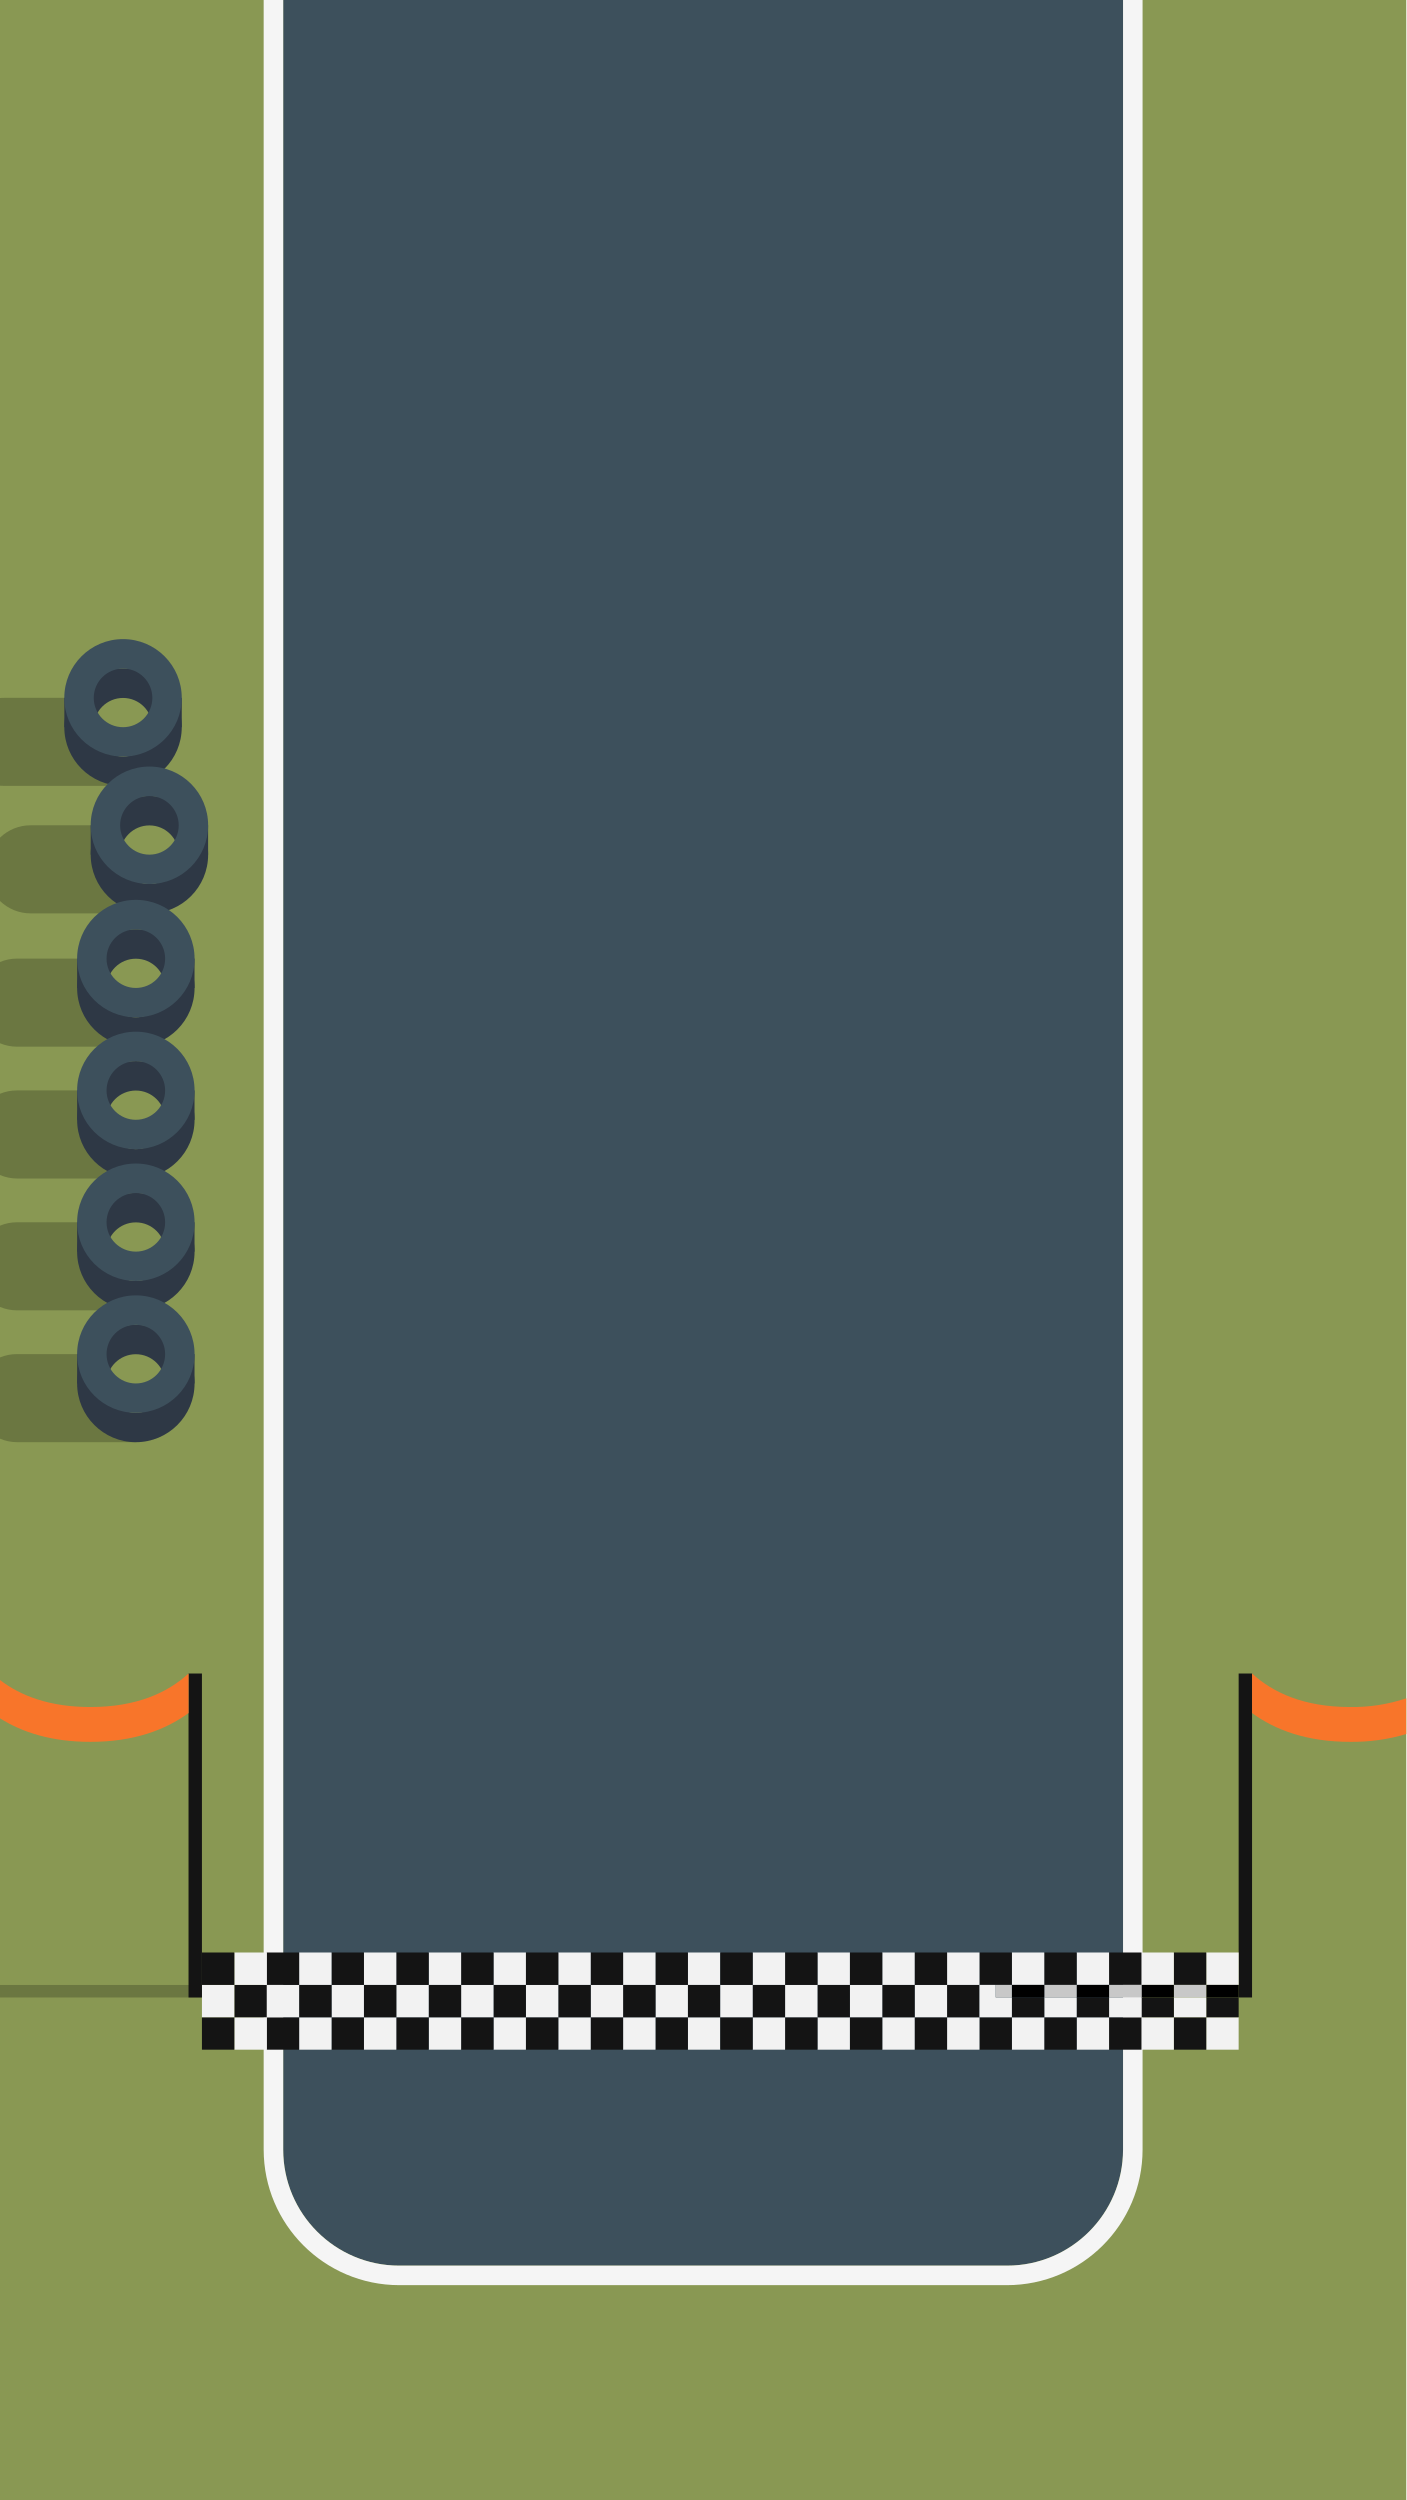
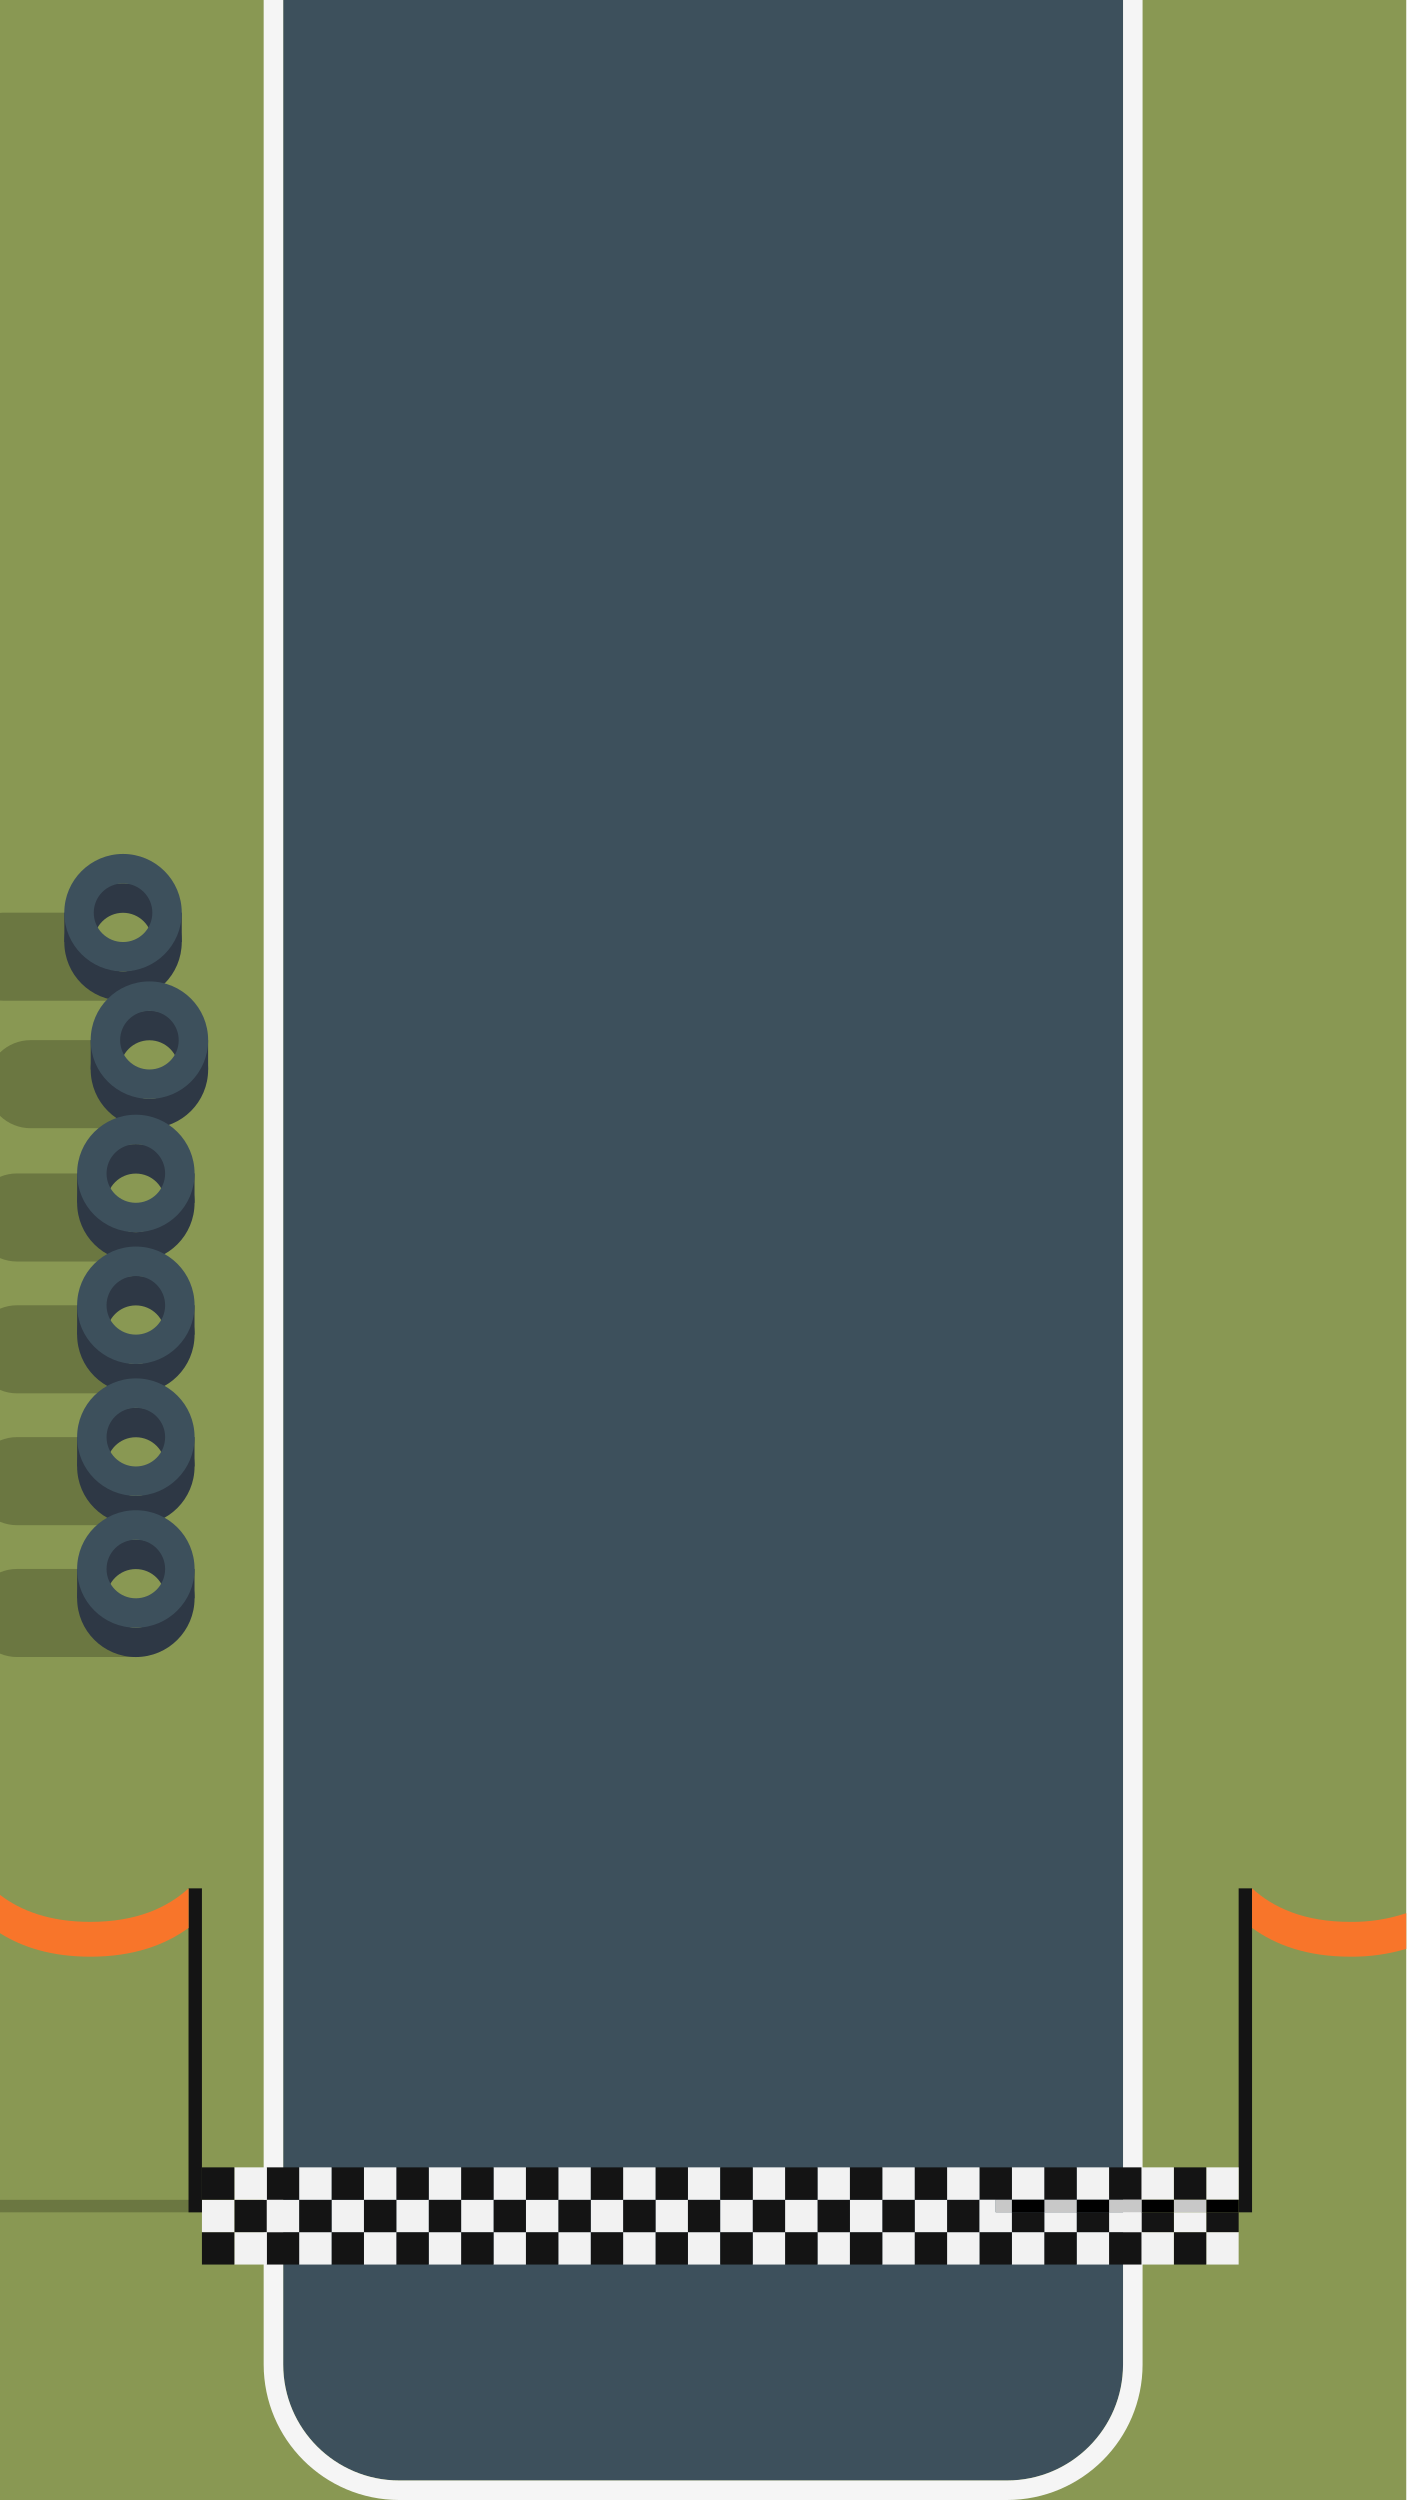
<svg xmlns="http://www.w3.org/2000/svg" viewBox="0 0 720 1280">
  <defs>
    <style>.cls-1{fill:#899853;}.cls-2{fill:#6b7741;}.cls-3{fill:#2e3845;}.cls-4{fill:#3d505c;}.cls-5{fill:#f5f5f5;}.cls-6{fill:#141414;}.cls-7{fill:#f2f2f2;}.cls-8{fill:#c8c8c8;}.cls-9{fill:#f8752a;}</style>
  </defs>
  <g id="décors">
    <rect class="cls-1" width="720" height="1280" />
-     <path class="cls-2" d="M2.17,402.38H63L41.33,357.29H2.17c-.73,0-1.46,0-2.17.1v44.89C.71,402.35,1.44,402.38,2.17,402.38Z" />
-     <path class="cls-2" d="M15.66,467.65H76.5l-21.68-45.1H15.66A22.46,22.46,0,0,0,0,428.88v32.43A22.46,22.46,0,0,0,15.66,467.65Z" />
-     <path class="cls-2" d="M8.71,535.9H69.55L47.87,490.8H8.71A22.53,22.53,0,0,0,0,492.54v41.61A22.53,22.53,0,0,0,8.71,535.9Z" />
-     <path class="cls-2" d="M8.71,603.4H69.55L47.87,558.3H8.71A22.53,22.53,0,0,0,0,560v41.61A22.53,22.53,0,0,0,8.71,603.4Z" />
-     <path class="cls-2" d="M8.71,670.9H69.55L47.87,625.8H8.71A22.53,22.53,0,0,0,0,627.54v41.61A22.53,22.53,0,0,0,8.71,670.9Z" />
-     <path class="cls-2" d="M8.71,738.4H69.55L47.87,693.3H8.71A22.53,22.53,0,0,0,0,695v41.61A22.53,22.53,0,0,0,8.71,738.4Z" />
+     <path class="cls-2" d="M2.17,512.39H63l-21.68-45.1H2.17c-.73,0-1.46,0-2.17.11v44.88C.71,512.35,1.44,512.39,2.17,512.39Z" />
+     <path class="cls-2" d="M15.66,577.65H76.5l-21.68-45.1H15.66A22.5,22.5,0,0,0,0,538.88v32.44A22.5,22.5,0,0,0,15.66,577.65Z" />
+     <path class="cls-2" d="M8.71,645.9H69.55L47.87,600.8H8.71A22.35,22.35,0,0,0,0,602.55v41.6A22.35,22.35,0,0,0,8.71,645.9Z" />
+     <path class="cls-2" d="M8.71,713.4H69.55L47.87,668.3H8.71A22.35,22.35,0,0,0,0,670.05v41.6A22.35,22.35,0,0,0,8.71,713.4Z" />
+     <path class="cls-2" d="M8.71,780.9H69.55L47.87,735.8H8.71A22.35,22.35,0,0,0,0,737.55v41.6A22.35,22.35,0,0,0,8.71,780.9Z" />
+     <path class="cls-2" d="M8.71,848.4H69.55L47.87,803.3H8.71A22.35,22.35,0,0,0,0,805.05v41.6A22.35,22.35,0,0,0,8.71,848.4Z" />
    <g id="pneu">
-       <path class="cls-3" d="M63,342.25a30.07,30.07,0,1,0,30.06,30.07A30.07,30.07,0,0,0,63,342.25Zm0,45.1a15,15,0,1,1,15-15A15,15,0,0,1,63,387.35Z" />
-       <rect class="cls-3" x="32.94" y="357.29" width="13.87" height="15.03" />
-       <rect class="cls-3" x="79.19" y="357.29" width="13.87" height="15.03" />
-       <path class="cls-4" d="M63,327.22a30.07,30.07,0,1,0,30.06,30.07A30.07,30.07,0,0,0,63,327.22Zm0,45.1a15,15,0,1,1,15-15A15,15,0,0,1,63,372.32Z" />
+       <path class="cls-3" d="M63,452.26a30.07,30.07,0,1,0,30.06,30.06A30.06,30.06,0,0,0,63,452.26Zm0,45.09a15,15,0,1,1,15-15A15,15,0,0,1,63,497.35Z" />
+       <rect class="cls-3" x="32.94" y="467.29" width="13.87" height="15.03" />
+       <rect class="cls-3" x="79.19" y="467.29" width="13.87" height="15.03" />
+       <path class="cls-4" d="M63,437.22a30.07,30.07,0,1,0,30.06,30.07A30.07,30.07,0,0,0,63,437.22Zm0,45.1a15,15,0,1,1,15-15A15,15,0,0,1,63,482.32Z" />
    </g>
    <g id="pneu-2" data-name="pneu">
-       <path class="cls-3" d="M76.5,407.52a30.07,30.07,0,1,0,30.07,30.06A30.06,30.06,0,0,0,76.5,407.52Zm0,45.09a15,15,0,1,1,15-15A15,15,0,0,1,76.5,452.61Z" />
-       <rect class="cls-3" x="46.44" y="422.55" width="13.87" height="15.03" />
-       <rect class="cls-3" x="92.68" y="422.55" width="13.87" height="15.03" />
-       <path class="cls-4" d="M76.5,392.48a30.07,30.07,0,1,0,30.07,30.07A30.06,30.06,0,0,0,76.5,392.48Zm0,45.1a15,15,0,1,1,15-15A15,15,0,0,1,76.5,437.58Z" />
+       <path class="cls-3" d="M76.5,517.52a30.07,30.07,0,1,0,30.07,30.06A30.06,30.06,0,0,0,76.5,517.52Zm0,45.1a15,15,0,1,1,15-15A15,15,0,0,1,76.5,562.62Z" />
+       <rect class="cls-3" x="46.44" y="532.55" width="13.87" height="15.03" />
+       <rect class="cls-3" x="92.68" y="532.55" width="13.87" height="15.03" />
+       <path class="cls-4" d="M76.5,502.49a30.07,30.07,0,1,0,30.07,30.06A30.06,30.06,0,0,0,76.5,502.49Zm0,45.09a15,15,0,1,1,15-15A15,15,0,0,1,76.5,547.58Z" />
    </g>
    <g id="pneu-3" data-name="pneu">
-       <path class="cls-3" d="M69.55,475.77a30.07,30.07,0,1,0,30.07,30.06A30.06,30.06,0,0,0,69.55,475.77Zm0,45.09a15,15,0,1,1,15-15A15,15,0,0,1,69.55,520.86Z" />
-       <rect class="cls-3" x="39.49" y="490.8" width="13.87" height="15.03" />
-       <rect class="cls-3" x="85.73" y="490.8" width="13.87" height="15.03" />
-       <path class="cls-4" d="M69.55,460.73A30.07,30.07,0,1,0,99.62,490.8,30.06,30.06,0,0,0,69.55,460.73Zm0,45.1a15,15,0,1,1,15-15A15,15,0,0,1,69.55,505.83Z" />
+       <path class="cls-3" d="M69.55,585.77a30.07,30.07,0,1,0,30.07,30.06A30.06,30.06,0,0,0,69.55,585.77Zm0,45.1a15,15,0,1,1,15-15A15,15,0,0,1,69.55,630.87Z" />
+       <rect class="cls-3" x="39.49" y="600.8" width="13.87" height="15.03" />
+       <rect class="cls-3" x="85.73" y="600.8" width="13.87" height="15.03" />
+       <path class="cls-4" d="M69.55,570.74A30.07,30.07,0,1,0,99.62,600.8,30.06,30.06,0,0,0,69.55,570.74Zm0,45.09a15,15,0,1,1,15-15A15,15,0,0,1,69.55,615.83Z" />
    </g>
    <g id="pneu-4" data-name="pneu">
-       <path class="cls-3" d="M69.55,543.27a30.07,30.07,0,1,0,30.07,30.06A30.06,30.06,0,0,0,69.55,543.27Zm0,45.09a15,15,0,1,1,15-15A15,15,0,0,1,69.55,588.36Z" />
-       <rect class="cls-3" x="39.49" y="558.3" width="13.87" height="15.03" />
-       <rect class="cls-3" x="85.73" y="558.3" width="13.87" height="15.03" />
-       <path class="cls-4" d="M69.55,528.23A30.07,30.07,0,1,0,99.62,558.3,30.06,30.06,0,0,0,69.55,528.23Zm0,45.1a15,15,0,1,1,15-15A15,15,0,0,1,69.55,573.33Z" />
+       <path class="cls-3" d="M69.55,653.27a30.07,30.07,0,1,0,30.07,30.06A30.06,30.06,0,0,0,69.55,653.27Zm0,45.1a15,15,0,1,1,15-15A15,15,0,0,1,69.55,698.37Z" />
+       <rect class="cls-3" x="39.49" y="668.3" width="13.87" height="15.03" />
+       <rect class="cls-3" x="85.73" y="668.3" width="13.87" height="15.03" />
+       <path class="cls-4" d="M69.55,638.24A30.07,30.07,0,1,0,99.62,668.3,30.06,30.06,0,0,0,69.55,638.24Zm0,45.09a15,15,0,1,1,15-15A15,15,0,0,1,69.55,683.33Z" />
    </g>
    <g id="pneu-5" data-name="pneu">
-       <path class="cls-3" d="M69.55,610.77a30.07,30.07,0,1,0,30.07,30.06A30.06,30.06,0,0,0,69.55,610.77Zm0,45.09a15,15,0,1,1,15-15A15,15,0,0,1,69.55,655.86Z" />
-       <rect class="cls-3" x="39.49" y="625.8" width="13.87" height="15.03" />
-       <rect class="cls-3" x="85.73" y="625.8" width="13.87" height="15.03" />
-       <path class="cls-4" d="M69.55,595.73A30.07,30.07,0,1,0,99.62,625.8,30.06,30.06,0,0,0,69.55,595.73Zm0,45.1a15,15,0,1,1,15-15A15,15,0,0,1,69.55,640.83Z" />
+       <path class="cls-3" d="M69.55,720.77a30.07,30.07,0,1,0,30.07,30.06A30.06,30.06,0,0,0,69.55,720.77Zm0,45.1a15,15,0,1,1,15-15A15,15,0,0,1,69.55,765.87Z" />
+       <rect class="cls-3" x="39.49" y="735.8" width="13.87" height="15.03" />
+       <rect class="cls-3" x="85.73" y="735.8" width="13.87" height="15.03" />
+       <path class="cls-4" d="M69.55,705.74A30.07,30.07,0,1,0,99.62,735.8,30.06,30.06,0,0,0,69.55,705.74Zm0,45.09a15,15,0,1,1,15-15A15,15,0,0,1,69.55,750.83Z" />
    </g>
    <g id="pneu-6" data-name="pneu">
-       <path class="cls-3" d="M69.55,678.27a30.07,30.07,0,1,0,30.07,30.06A30.06,30.06,0,0,0,69.55,678.27Zm0,45.09a15,15,0,1,1,15-15A15,15,0,0,1,69.55,723.36Z" />
-       <rect class="cls-3" x="39.49" y="693.3" width="13.87" height="15.03" />
-       <rect class="cls-3" x="85.73" y="693.3" width="13.87" height="15.03" />
-       <path class="cls-4" d="M69.55,663.23A30.07,30.07,0,1,0,99.62,693.3,30.06,30.06,0,0,0,69.55,663.23Zm0,45.1a15,15,0,1,1,15-15A15,15,0,0,1,69.55,708.33Z" />
+       <path class="cls-3" d="M69.55,788.27a30.07,30.07,0,1,0,30.07,30.06A30.06,30.06,0,0,0,69.55,788.27Zm0,45.1a15,15,0,1,1,15-15A15,15,0,0,1,69.55,833.37Z" />
+       <rect class="cls-3" x="39.49" y="803.3" width="13.87" height="15.03" />
+       <rect class="cls-3" x="85.73" y="803.3" width="13.87" height="15.03" />
+       <path class="cls-4" d="M69.55,773.24A30.07,30.07,0,1,0,99.62,803.3,30.06,30.06,0,0,0,69.55,773.24Zm0,45.09a15,15,0,1,1,15-15A15,15,0,0,1,69.55,818.33Z" />
    </g>
-     <path class="cls-4" d="M204.39,0H515.61A59.39,59.39,0,0,1,575,59.39V1160a0,0,0,0,1,0,0H145a0,0,0,0,1,0,0V59.39A59.39,59.39,0,0,1,204.39,0Z" transform="translate(720 1160) rotate(180)" />
-     <path class="cls-5" d="M575,0V1100.61A59.39,59.39,0,0,1,515.61,1160H204.39A59.39,59.39,0,0,1,145,1100.61V0H575M135,0V1100.61A69.47,69.47,0,0,0,204.39,1170H515.61A69.47,69.47,0,0,0,585,1100.61V0" />
-     <rect class="cls-2" y="1016.31" width="103.39" height="6.4" />
-     <rect class="cls-6" x="634.19" y="856.84" width="6.86" height="165.87" />
-     <rect class="cls-7" x="352.2" y="1032.86" width="16.59" height="16.59" transform="translate(720.99 2082.3) rotate(180)" />
-     <rect class="cls-6" x="335.62" y="1032.86" width="16.59" height="16.59" transform="translate(687.82 2082.3) rotate(180)" />
-     <rect class="cls-6" x="352.2" y="1016.27" width="16.59" height="16.59" transform="translate(720.99 2049.12) rotate(180)" />
-     <rect class="cls-7" x="335.62" y="1016.27" width="16.59" height="16.59" transform="translate(687.82 2049.12) rotate(180)" />
-     <rect class="cls-7" x="352.2" y="999.68" width="16.59" height="16.59" transform="translate(720.99 2015.95) rotate(180)" />
-     <rect class="cls-6" x="335.62" y="999.68" width="16.59" height="16.59" transform="translate(687.82 2015.95) rotate(180)" />
-     <rect class="cls-7" x="319.03" y="1032.86" width="16.59" height="16.59" transform="translate(654.64 2082.3) rotate(180)" />
-     <rect class="cls-6" x="302.44" y="1032.86" width="16.59" height="16.59" transform="translate(621.47 2082.3) rotate(180)" />
-     <rect class="cls-6" x="319.03" y="1016.27" width="16.59" height="16.59" transform="translate(654.64 2049.12) rotate(180)" />
-     <rect class="cls-7" x="302.44" y="1016.27" width="16.59" height="16.59" transform="translate(621.47 2049.12) rotate(180)" />
-     <rect class="cls-7" x="319.03" y="999.68" width="16.59" height="16.59" transform="translate(654.64 2015.95) rotate(180)" />
-     <rect class="cls-6" x="302.44" y="999.68" width="16.59" height="16.59" transform="translate(621.47 2015.95) rotate(180)" />
-     <rect class="cls-7" x="285.85" y="1032.86" width="16.59" height="16.59" transform="translate(588.29 2082.3) rotate(180)" />
-     <rect class="cls-6" x="269.27" y="1032.86" width="16.59" height="16.59" transform="translate(555.12 2082.3) rotate(180)" />
-     <rect class="cls-6" x="285.85" y="1016.27" width="16.59" height="16.59" transform="translate(588.29 2049.12) rotate(180)" />
-     <rect class="cls-7" x="269.27" y="1016.27" width="16.59" height="16.59" transform="translate(555.12 2049.12) rotate(180)" />
-     <rect class="cls-7" x="285.85" y="999.68" width="16.59" height="16.59" transform="translate(588.29 2015.95) rotate(180)" />
-     <rect class="cls-6" x="269.27" y="999.68" width="16.59" height="16.59" transform="translate(555.12 2015.95) rotate(180)" />
-     <rect class="cls-7" x="252.68" y="1032.86" width="16.59" height="16.59" transform="translate(521.94 2082.3) rotate(180)" />
-     <rect class="cls-6" x="236.09" y="1032.86" width="16.59" height="16.59" transform="translate(488.77 2082.3) rotate(180)" />
-     <rect class="cls-6" x="252.68" y="1016.27" width="16.59" height="16.59" transform="translate(521.94 2049.12) rotate(180)" />
-     <rect class="cls-7" x="236.09" y="1016.27" width="16.59" height="16.59" transform="translate(488.77 2049.12) rotate(180)" />
-     <rect class="cls-7" x="252.68" y="999.68" width="16.59" height="16.59" transform="translate(521.94 2015.95) rotate(180)" />
-     <rect class="cls-6" x="236.09" y="999.68" width="16.59" height="16.59" transform="translate(488.77 2015.95) rotate(180)" />
-     <rect class="cls-7" x="219.5" y="1032.86" width="16.59" height="16.59" transform="translate(455.59 2082.3) rotate(180)" />
-     <rect class="cls-6" x="202.92" y="1032.86" width="16.59" height="16.59" transform="translate(422.42 2082.3) rotate(180)" />
-     <rect class="cls-6" x="219.5" y="1016.27" width="16.59" height="16.59" transform="translate(455.59 2049.12) rotate(180)" />
-     <rect class="cls-7" x="202.92" y="1016.27" width="16.59" height="16.59" transform="translate(422.42 2049.12) rotate(180)" />
-     <rect class="cls-7" x="219.5" y="999.68" width="16.59" height="16.59" transform="translate(455.59 2015.95) rotate(180)" />
-     <rect class="cls-6" x="202.92" y="999.68" width="16.59" height="16.59" transform="translate(422.42 2015.95) rotate(180)" />
-     <rect class="cls-7" x="186.33" y="1032.86" width="16.59" height="16.59" transform="translate(389.24 2082.3) rotate(180)" />
-     <rect class="cls-6" x="169.74" y="1032.86" width="16.59" height="16.59" transform="translate(356.07 2082.3) rotate(180)" />
-     <rect class="cls-6" x="186.33" y="1016.27" width="16.59" height="16.59" transform="translate(389.24 2049.12) rotate(180)" />
-     <rect class="cls-7" x="169.74" y="1016.27" width="16.59" height="16.59" transform="translate(356.07 2049.12) rotate(180)" />
-     <rect class="cls-7" x="186.33" y="999.68" width="16.59" height="16.59" transform="translate(389.24 2015.95) rotate(180)" />
-     <rect class="cls-6" x="169.74" y="999.68" width="16.59" height="16.59" transform="translate(356.07 2015.95) rotate(180)" />
-     <rect class="cls-7" x="153.15" y="1032.86" width="16.59" height="16.59" transform="translate(322.9 2082.3) rotate(180)" />
-     <rect class="cls-6" x="136.57" y="1032.86" width="16.59" height="16.59" transform="translate(289.72 2082.3) rotate(180)" />
-     <rect class="cls-6" x="153.15" y="1016.27" width="16.59" height="16.59" transform="translate(322.9 2049.12) rotate(180)" />
-     <rect class="cls-7" x="136.57" y="1016.27" width="16.59" height="16.59" transform="translate(289.72 2049.12) rotate(180)" />
-     <rect class="cls-7" x="153.15" y="999.68" width="16.59" height="16.59" transform="translate(322.9 2015.95) rotate(180)" />
-     <rect class="cls-6" x="136.57" y="999.68" width="16.59" height="16.59" transform="translate(289.72 2015.95) rotate(180)" />
-     <rect class="cls-7" x="119.98" y="1032.86" width="16.59" height="16.59" transform="translate(256.55 2082.3) rotate(180)" />
-     <rect class="cls-6" x="103.39" y="1032.86" width="16.59" height="16.59" transform="translate(223.37 2082.3) rotate(180)" />
-     <rect class="cls-6" x="119.98" y="1016.27" width="16.59" height="16.59" transform="translate(256.55 2049.12) rotate(180)" />
-     <rect class="cls-7" x="103.39" y="1016.27" width="16.59" height="16.59" transform="translate(223.37 2049.12) rotate(180)" />
-     <rect class="cls-7" x="119.98" y="999.68" width="16.59" height="16.59" transform="translate(256.55 2015.95) rotate(180)" />
-     <rect class="cls-6" x="103.39" y="999.68" width="16.59" height="16.59" transform="translate(223.37 2015.95) rotate(180)" />
-     <rect class="cls-7" x="617.6" y="1032.86" width="16.59" height="16.59" transform="translate(1251.79 2082.3) rotate(180)" />
-     <rect class="cls-6" x="601.02" y="1032.86" width="16.59" height="16.59" transform="translate(1218.62 2082.3) rotate(180)" />
-     <rect class="cls-7" x="617.6" y="999.68" width="16.59" height="16.59" transform="translate(1251.79 2015.95) rotate(180)" />
-     <rect class="cls-6" x="601.02" y="999.68" width="16.59" height="16.59" transform="translate(1218.62 2015.95) rotate(180)" />
-     <rect class="cls-7" x="584.43" y="1032.86" width="16.59" height="16.59" transform="translate(1185.44 2082.3) rotate(180)" />
-     <rect class="cls-6" x="567.84" y="1032.86" width="16.59" height="16.59" transform="translate(1152.27 2082.3) rotate(180)" />
-     <rect class="cls-7" x="584.43" y="999.68" width="16.59" height="16.59" transform="translate(1185.44 2015.95) rotate(180)" />
-     <rect class="cls-6" x="567.84" y="999.68" width="16.59" height="16.59" transform="translate(1152.27 2015.95) rotate(180)" />
-     <rect class="cls-7" x="551.25" y="1032.86" width="16.59" height="16.59" transform="translate(1119.09 2082.3) rotate(180)" />
-     <rect class="cls-6" x="534.67" y="1032.86" width="16.59" height="16.59" transform="translate(1085.92 2082.3) rotate(180)" />
-     <rect class="cls-7" x="551.25" y="999.68" width="16.59" height="16.59" transform="translate(1119.09 2015.95) rotate(180)" />
-     <rect class="cls-6" x="534.67" y="999.68" width="16.59" height="16.59" transform="translate(1085.92 2015.95) rotate(180)" />
-     <rect class="cls-7" x="518.08" y="1032.86" width="16.59" height="16.59" transform="translate(1052.74 2082.3) rotate(180)" />
-     <rect class="cls-6" x="501.49" y="1032.86" width="16.59" height="16.59" transform="translate(1019.57 2082.3) rotate(180)" />
-     <rect class="cls-7" x="518.08" y="999.68" width="16.59" height="16.59" transform="translate(1052.74 2015.95) rotate(180)" />
-     <rect class="cls-6" x="501.49" y="999.68" width="16.59" height="16.59" transform="translate(1019.57 2015.95) rotate(180)" />
-     <rect class="cls-7" x="484.9" y="1032.86" width="16.59" height="16.59" transform="translate(986.39 2082.3) rotate(180)" />
-     <rect class="cls-6" x="468.32" y="1032.86" width="16.59" height="16.59" transform="translate(953.22 2082.3) rotate(180)" />
-     <rect class="cls-6" x="484.9" y="1016.27" width="16.59" height="16.59" transform="translate(986.39 2049.12) rotate(180)" />
-     <rect class="cls-7" x="468.32" y="1016.27" width="16.59" height="16.59" transform="translate(953.22 2049.12) rotate(180)" />
-     <rect class="cls-7" x="484.9" y="999.68" width="16.59" height="16.59" transform="translate(986.39 2015.95) rotate(180)" />
-     <rect class="cls-6" x="468.32" y="999.68" width="16.59" height="16.59" transform="translate(953.22 2015.95) rotate(180)" />
-     <rect class="cls-7" x="451.73" y="1032.86" width="16.59" height="16.59" transform="translate(920.04 2082.3) rotate(180)" />
-     <rect class="cls-6" x="435.14" y="1032.86" width="16.59" height="16.59" transform="translate(886.87 2082.3) rotate(180)" />
-     <rect class="cls-6" x="451.73" y="1016.27" width="16.59" height="16.59" transform="translate(920.04 2049.12) rotate(180)" />
-     <rect class="cls-7" x="435.14" y="1016.27" width="16.59" height="16.59" transform="translate(886.87 2049.12) rotate(180)" />
-     <rect class="cls-7" x="451.73" y="999.68" width="16.59" height="16.59" transform="translate(920.04 2015.95) rotate(180)" />
-     <rect class="cls-6" x="435.14" y="999.68" width="16.59" height="16.59" transform="translate(886.87 2015.95) rotate(180)" />
-     <rect class="cls-7" x="418.55" y="1032.86" width="16.59" height="16.59" transform="translate(853.69 2082.3) rotate(180)" />
-     <rect class="cls-6" x="401.97" y="1032.86" width="16.59" height="16.59" transform="translate(820.52 2082.3) rotate(180)" />
-     <rect class="cls-6" x="418.55" y="1016.27" width="16.59" height="16.59" transform="translate(853.69 2049.12) rotate(180)" />
-     <rect class="cls-7" x="401.97" y="1016.27" width="16.59" height="16.59" transform="translate(820.52 2049.12) rotate(180)" />
-     <rect class="cls-7" x="418.55" y="999.68" width="16.59" height="16.59" transform="translate(853.69 2015.95) rotate(180)" />
-     <rect class="cls-6" x="401.97" y="999.68" width="16.59" height="16.59" transform="translate(820.52 2015.95) rotate(180)" />
-     <rect class="cls-7" x="385.38" y="1032.86" width="16.59" height="16.59" transform="translate(787.34 2082.3) rotate(180)" />
-     <rect class="cls-6" x="368.79" y="1032.86" width="16.59" height="16.59" transform="translate(754.17 2082.3) rotate(180)" />
-     <rect class="cls-6" x="385.38" y="1016.27" width="16.59" height="16.59" transform="translate(787.34 2049.12) rotate(180)" />
-     <rect class="cls-7" x="368.79" y="1016.27" width="16.59" height="16.59" transform="translate(754.17 2049.12) rotate(180)" />
-     <rect class="cls-7" x="385.38" y="999.68" width="16.59" height="16.59" transform="translate(787.34 2015.95) rotate(180)" />
-     <rect class="cls-6" x="368.79" y="999.68" width="16.59" height="16.59" transform="translate(754.17 2015.95) rotate(180)" />
-     <rect class="cls-6" x="96.53" y="856.84" width="6.86" height="165.87" />
-     <rect class="cls-6" x="617.6" y="1022.67" width="16.59" height="10.18" />
-     <rect class="cls-7" x="601.02" y="1022.67" width="16.59" height="10.18" />
-     <rect class="cls-6" x="584.43" y="1022.67" width="16.59" height="10.18" />
-     <rect class="cls-7" x="567.84" y="1022.67" width="16.59" height="10.18" />
-     <rect class="cls-6" x="551.25" y="1022.67" width="16.59" height="10.18" />
-     <rect class="cls-7" x="534.67" y="1022.67" width="16.59" height="10.18" />
-     <rect class="cls-6" x="518.08" y="1022.67" width="16.59" height="10.18" />
-     <polygon class="cls-7" points="509.78 1022.67 509.78 1016.27 501.49 1016.27 501.49 1032.86 518.08 1032.86 518.08 1022.67 509.78 1022.67" />
-     <rect x="617.6" y="1016.27" width="16.59" height="6.4" />
-     <rect class="cls-8" x="601.02" y="1016.27" width="16.59" height="6.4" />
-     <rect x="584.43" y="1016.27" width="16.59" height="6.4" />
-     <rect class="cls-8" x="567.84" y="1016.27" width="16.59" height="6.4" />
-     <rect x="551.25" y="1016.27" width="16.59" height="6.4" />
-     <rect class="cls-8" x="534.67" y="1016.27" width="16.59" height="6.4" />
-     <rect x="518.08" y="1016.27" width="16.59" height="6.4" />
-     <rect class="cls-8" x="509.78" y="1016.27" width="8.29" height="6.4" />
-     <path class="cls-9" d="M46.28,874C25.43,874,10.59,868.3,0,860.17v19.61c11.55,7.28,26.6,12.05,46.28,12.05,22,0,38.26-6,50.25-14.74V856.84C85.79,866.7,69.87,874,46.28,874Z" />
-     <path class="cls-9" d="M691.3,874c-23.59,0-39.51-7.3-50.25-17.16v20.25c12,8.78,28.24,14.74,50.25,14.74a96.93,96.93,0,0,0,28.7-4V869.55A86.77,86.77,0,0,1,691.3,874Z" />
+     <path class="cls-4" d="M204.39,0H515.61A59.39,59.39,0,0,1,575,59.39V1270a0,0,0,0,1,0,0H145a0,0,0,0,1,0,0V59.39A59.39,59.39,0,0,1,204.39,0Z" transform="translate(720 1270) rotate(180)" />
+     <path class="cls-5" d="M575,0V1210.62A59.39,59.39,0,0,1,515.61,1270H204.39A59.39,59.39,0,0,1,145,1210.62V0H575M135,0V1210.62A69.46,69.46,0,0,0,204.39,1280H515.61A69.46,69.46,0,0,0,585,1210.62V0" />
+     <rect class="cls-2" y="1126.31" width="103.39" height="6.4" />
+     <rect class="cls-6" x="634.19" y="966.84" width="6.86" height="165.87" />
+     <rect class="cls-7" x="352.2" y="1142.86" width="16.59" height="16.59" transform="translate(720.99 2302.31) rotate(180)" />
+     <rect class="cls-6" x="335.62" y="1142.86" width="16.59" height="16.59" transform="translate(687.82 2302.31) rotate(180)" />
+     <rect class="cls-6" x="352.2" y="1126.27" width="16.59" height="16.59" transform="translate(720.99 2269.13) rotate(180)" />
+     <rect class="cls-7" x="335.62" y="1126.27" width="16.59" height="16.59" transform="translate(687.82 2269.13) rotate(180)" />
+     <rect class="cls-7" x="352.2" y="1109.68" width="16.59" height="16.59" transform="translate(720.99 2235.96) rotate(180)" />
+     <rect class="cls-6" x="335.62" y="1109.68" width="16.59" height="16.59" transform="translate(687.82 2235.96) rotate(180)" />
+     <rect class="cls-7" x="319.03" y="1142.86" width="16.59" height="16.59" transform="translate(654.64 2302.31) rotate(180)" />
+     <rect class="cls-6" x="302.44" y="1142.86" width="16.59" height="16.59" transform="translate(621.47 2302.31) rotate(180)" />
+     <rect class="cls-6" x="319.03" y="1126.27" width="16.59" height="16.59" transform="translate(654.64 2269.13) rotate(180)" />
+     <rect class="cls-7" x="302.44" y="1126.27" width="16.59" height="16.59" transform="translate(621.47 2269.13) rotate(180)" />
+     <rect class="cls-7" x="319.03" y="1109.68" width="16.59" height="16.59" transform="translate(654.64 2235.96) rotate(180)" />
+     <rect class="cls-6" x="302.44" y="1109.68" width="16.59" height="16.59" transform="translate(621.47 2235.96) rotate(180)" />
+     <rect class="cls-7" x="285.85" y="1142.86" width="16.59" height="16.59" transform="translate(588.29 2302.31) rotate(180)" />
+     <rect class="cls-6" x="269.27" y="1142.86" width="16.59" height="16.59" transform="translate(555.12 2302.31) rotate(180)" />
+     <rect class="cls-6" x="285.85" y="1126.27" width="16.59" height="16.59" transform="translate(588.29 2269.13) rotate(180)" />
+     <rect class="cls-7" x="269.27" y="1126.27" width="16.59" height="16.59" transform="translate(555.12 2269.13) rotate(180)" />
+     <rect class="cls-7" x="285.85" y="1109.68" width="16.59" height="16.59" transform="translate(588.29 2235.96) rotate(180)" />
+     <rect class="cls-6" x="269.27" y="1109.68" width="16.59" height="16.59" transform="translate(555.12 2235.96) rotate(180)" />
+     <rect class="cls-7" x="252.68" y="1142.86" width="16.59" height="16.59" transform="translate(521.94 2302.31) rotate(180)" />
+     <rect class="cls-6" x="236.09" y="1142.86" width="16.59" height="16.59" transform="translate(488.77 2302.31) rotate(180)" />
+     <rect class="cls-6" x="252.68" y="1126.27" width="16.59" height="16.59" transform="translate(521.94 2269.13) rotate(180)" />
+     <rect class="cls-7" x="236.09" y="1126.27" width="16.59" height="16.59" transform="translate(488.77 2269.13) rotate(180)" />
+     <rect class="cls-7" x="252.68" y="1109.68" width="16.59" height="16.59" transform="translate(521.94 2235.96) rotate(180)" />
+     <rect class="cls-6" x="236.09" y="1109.68" width="16.59" height="16.59" transform="translate(488.77 2235.96) rotate(180)" />
+     <rect class="cls-7" x="219.5" y="1142.86" width="16.59" height="16.59" transform="translate(455.59 2302.31) rotate(180)" />
+     <rect class="cls-6" x="202.92" y="1142.86" width="16.59" height="16.59" transform="translate(422.42 2302.31) rotate(180)" />
+     <rect class="cls-6" x="219.5" y="1126.27" width="16.59" height="16.59" transform="translate(455.59 2269.13) rotate(180)" />
+     <rect class="cls-7" x="202.92" y="1126.27" width="16.59" height="16.59" transform="translate(422.42 2269.13) rotate(180)" />
+     <rect class="cls-7" x="219.5" y="1109.68" width="16.59" height="16.59" transform="translate(455.59 2235.96) rotate(180)" />
+     <rect class="cls-6" x="202.92" y="1109.68" width="16.59" height="16.59" transform="translate(422.42 2235.96) rotate(180)" />
+     <rect class="cls-7" x="186.33" y="1142.86" width="16.59" height="16.59" transform="translate(389.24 2302.31) rotate(180)" />
+     <rect class="cls-6" x="169.74" y="1142.86" width="16.59" height="16.59" transform="translate(356.07 2302.31) rotate(180)" />
+     <rect class="cls-6" x="186.33" y="1126.27" width="16.59" height="16.59" transform="translate(389.24 2269.13) rotate(180)" />
+     <rect class="cls-7" x="169.74" y="1126.27" width="16.59" height="16.59" transform="translate(356.07 2269.13) rotate(180)" />
+     <rect class="cls-7" x="186.33" y="1109.68" width="16.59" height="16.59" transform="translate(389.24 2235.96) rotate(180)" />
+     <rect class="cls-6" x="169.74" y="1109.68" width="16.59" height="16.59" transform="translate(356.07 2235.96) rotate(180)" />
+     <rect class="cls-7" x="153.15" y="1142.86" width="16.59" height="16.59" transform="translate(322.9 2302.31) rotate(180)" />
+     <rect class="cls-6" x="136.57" y="1142.86" width="16.59" height="16.59" transform="translate(289.72 2302.31) rotate(180)" />
+     <rect class="cls-6" x="153.15" y="1126.27" width="16.59" height="16.59" transform="translate(322.9 2269.13) rotate(180)" />
+     <rect class="cls-7" x="136.57" y="1126.27" width="16.59" height="16.59" transform="translate(289.72 2269.13) rotate(180)" />
+     <rect class="cls-7" x="153.15" y="1109.68" width="16.59" height="16.59" transform="translate(322.9 2235.96) rotate(180)" />
+     <rect class="cls-6" x="136.57" y="1109.68" width="16.59" height="16.59" transform="translate(289.72 2235.96) rotate(180)" />
+     <rect class="cls-7" x="119.98" y="1142.86" width="16.59" height="16.59" transform="translate(256.55 2302.31) rotate(180)" />
+     <rect class="cls-6" x="103.39" y="1142.86" width="16.59" height="16.59" transform="translate(223.37 2302.31) rotate(180)" />
+     <rect class="cls-6" x="119.98" y="1126.27" width="16.59" height="16.59" transform="translate(256.55 2269.13) rotate(180)" />
+     <rect class="cls-7" x="103.39" y="1126.27" width="16.59" height="16.59" transform="translate(223.37 2269.13) rotate(180)" />
+     <rect class="cls-7" x="119.98" y="1109.68" width="16.59" height="16.59" transform="translate(256.55 2235.96) rotate(180)" />
+     <rect class="cls-6" x="103.39" y="1109.68" width="16.59" height="16.59" transform="translate(223.37 2235.96) rotate(180)" />
+     <rect class="cls-7" x="617.6" y="1142.86" width="16.59" height="16.59" transform="translate(1251.79 2302.31) rotate(180)" />
+     <rect class="cls-6" x="601.02" y="1142.86" width="16.59" height="16.59" transform="translate(1218.62 2302.31) rotate(180)" />
+     <rect class="cls-7" x="617.6" y="1109.68" width="16.59" height="16.59" transform="translate(1251.79 2235.96) rotate(180)" />
+     <rect class="cls-6" x="601.02" y="1109.68" width="16.59" height="16.59" transform="translate(1218.62 2235.96) rotate(180)" />
+     <rect class="cls-7" x="584.43" y="1142.86" width="16.59" height="16.59" transform="translate(1185.44 2302.31) rotate(180)" />
+     <rect class="cls-6" x="567.84" y="1142.86" width="16.59" height="16.59" transform="translate(1152.27 2302.31) rotate(180)" />
+     <rect class="cls-7" x="584.43" y="1109.68" width="16.59" height="16.59" transform="translate(1185.44 2235.96) rotate(180)" />
+     <rect class="cls-6" x="567.84" y="1109.68" width="16.59" height="16.59" transform="translate(1152.27 2235.96) rotate(180)" />
+     <rect class="cls-7" x="551.25" y="1142.86" width="16.59" height="16.59" transform="translate(1119.09 2302.31) rotate(180)" />
+     <rect class="cls-6" x="534.67" y="1142.86" width="16.59" height="16.59" transform="translate(1085.92 2302.31) rotate(180)" />
+     <rect class="cls-7" x="551.25" y="1109.68" width="16.59" height="16.59" transform="translate(1119.09 2235.96) rotate(180)" />
+     <rect class="cls-6" x="534.67" y="1109.68" width="16.59" height="16.59" transform="translate(1085.92 2235.96) rotate(180)" />
+     <rect class="cls-7" x="518.08" y="1142.86" width="16.59" height="16.59" transform="translate(1052.74 2302.31) rotate(180)" />
+     <rect class="cls-6" x="501.49" y="1142.86" width="16.59" height="16.59" transform="translate(1019.57 2302.31) rotate(180)" />
+     <rect class="cls-7" x="518.08" y="1109.68" width="16.59" height="16.59" transform="translate(1052.74 2235.96) rotate(180)" />
+     <rect class="cls-6" x="501.49" y="1109.68" width="16.59" height="16.59" transform="translate(1019.57 2235.96) rotate(180)" />
+     <rect class="cls-7" x="484.9" y="1142.86" width="16.59" height="16.59" transform="translate(986.39 2302.31) rotate(180)" />
+     <rect class="cls-6" x="468.32" y="1142.86" width="16.59" height="16.59" transform="translate(953.22 2302.31) rotate(180)" />
+     <rect class="cls-6" x="484.9" y="1126.27" width="16.59" height="16.59" transform="translate(986.39 2269.13) rotate(180)" />
+     <rect class="cls-7" x="468.32" y="1126.27" width="16.59" height="16.59" transform="translate(953.22 2269.13) rotate(180)" />
+     <rect class="cls-7" x="484.9" y="1109.68" width="16.59" height="16.59" transform="translate(986.39 2235.96) rotate(180)" />
+     <rect class="cls-6" x="468.32" y="1109.68" width="16.59" height="16.59" transform="translate(953.22 2235.96) rotate(180)" />
+     <rect class="cls-7" x="451.73" y="1142.86" width="16.59" height="16.59" transform="translate(920.04 2302.31) rotate(180)" />
+     <rect class="cls-6" x="435.14" y="1142.86" width="16.59" height="16.59" transform="translate(886.87 2302.31) rotate(180)" />
+     <rect class="cls-6" x="451.73" y="1126.27" width="16.59" height="16.59" transform="translate(920.04 2269.13) rotate(180)" />
+     <rect class="cls-7" x="435.14" y="1126.27" width="16.59" height="16.59" transform="translate(886.87 2269.13) rotate(180)" />
+     <rect class="cls-7" x="451.73" y="1109.68" width="16.59" height="16.59" transform="translate(920.04 2235.96) rotate(180)" />
+     <rect class="cls-6" x="435.14" y="1109.68" width="16.59" height="16.59" transform="translate(886.87 2235.96) rotate(180)" />
+     <rect class="cls-7" x="418.55" y="1142.86" width="16.59" height="16.59" transform="translate(853.69 2302.31) rotate(180)" />
+     <rect class="cls-6" x="401.97" y="1142.86" width="16.59" height="16.59" transform="translate(820.52 2302.31) rotate(180)" />
+     <rect class="cls-6" x="418.55" y="1126.27" width="16.59" height="16.59" transform="translate(853.69 2269.13) rotate(180)" />
+     <rect class="cls-7" x="401.97" y="1126.27" width="16.59" height="16.59" transform="translate(820.52 2269.13) rotate(180)" />
+     <rect class="cls-7" x="418.55" y="1109.68" width="16.59" height="16.59" transform="translate(853.69 2235.96) rotate(180)" />
+     <rect class="cls-6" x="401.97" y="1109.68" width="16.59" height="16.59" transform="translate(820.52 2235.96) rotate(180)" />
+     <rect class="cls-7" x="385.38" y="1142.86" width="16.59" height="16.59" transform="translate(787.34 2302.31) rotate(180)" />
+     <rect class="cls-6" x="368.79" y="1142.86" width="16.59" height="16.59" transform="translate(754.17 2302.31) rotate(180)" />
+     <rect class="cls-6" x="385.38" y="1126.27" width="16.59" height="16.59" transform="translate(787.34 2269.13) rotate(180)" />
+     <rect class="cls-7" x="368.79" y="1126.27" width="16.59" height="16.59" transform="translate(754.17 2269.13) rotate(180)" />
+     <rect class="cls-7" x="385.38" y="1109.68" width="16.59" height="16.59" transform="translate(787.34 2235.96) rotate(180)" />
+     <rect class="cls-6" x="368.79" y="1109.68" width="16.59" height="16.59" transform="translate(754.17 2235.96) rotate(180)" />
+     <rect class="cls-6" x="96.53" y="966.84" width="6.86" height="165.87" />
+     <rect class="cls-6" x="617.6" y="1132.67" width="16.59" height="10.18" />
+     <rect class="cls-7" x="601.02" y="1132.67" width="16.59" height="10.18" />
+     <rect class="cls-6" x="584.43" y="1132.67" width="16.59" height="10.18" />
+     <rect class="cls-7" x="567.84" y="1132.67" width="16.59" height="10.18" />
+     <rect class="cls-6" x="551.25" y="1132.67" width="16.59" height="10.18" />
+     <rect class="cls-7" x="534.67" y="1132.67" width="16.59" height="10.18" />
+     <rect class="cls-6" x="518.08" y="1132.67" width="16.59" height="10.18" />
+     <polygon class="cls-7" points="509.78 1132.67 509.78 1126.27 501.49 1126.27 501.49 1142.86 518.08 1142.86 518.08 1132.67 509.78 1132.67" />
+     <rect x="617.6" y="1126.27" width="16.59" height="6.4" />
+     <rect class="cls-8" x="601.02" y="1126.27" width="16.59" height="6.4" />
+     <rect x="584.43" y="1126.27" width="16.59" height="6.4" />
+     <rect class="cls-8" x="567.84" y="1126.27" width="16.59" height="6.4" />
+     <rect x="551.25" y="1126.27" width="16.59" height="6.4" />
+     <rect class="cls-8" x="534.67" y="1126.27" width="16.59" height="6.4" />
+     <rect x="518.08" y="1126.27" width="16.59" height="6.4" />
+     <rect class="cls-8" x="509.78" y="1126.27" width="8.29" height="6.4" />
+     <path class="cls-9" d="M46.28,984C25.43,984,10.59,978.3,0,970.17v19.61c11.55,7.29,26.6,12.05,46.28,12.05,22,0,38.26-6,50.25-14.74V966.84C85.79,976.7,69.87,984,46.28,984Z" />
+     <path class="cls-9" d="M691.3,984c-23.59,0-39.51-7.31-50.25-17.17v20.25c12,8.79,28.24,14.74,50.25,14.74a96.93,96.93,0,0,0,28.7-4V979.55A86.75,86.75,0,0,1,691.3,984Z" />
  </g>
</svg>
